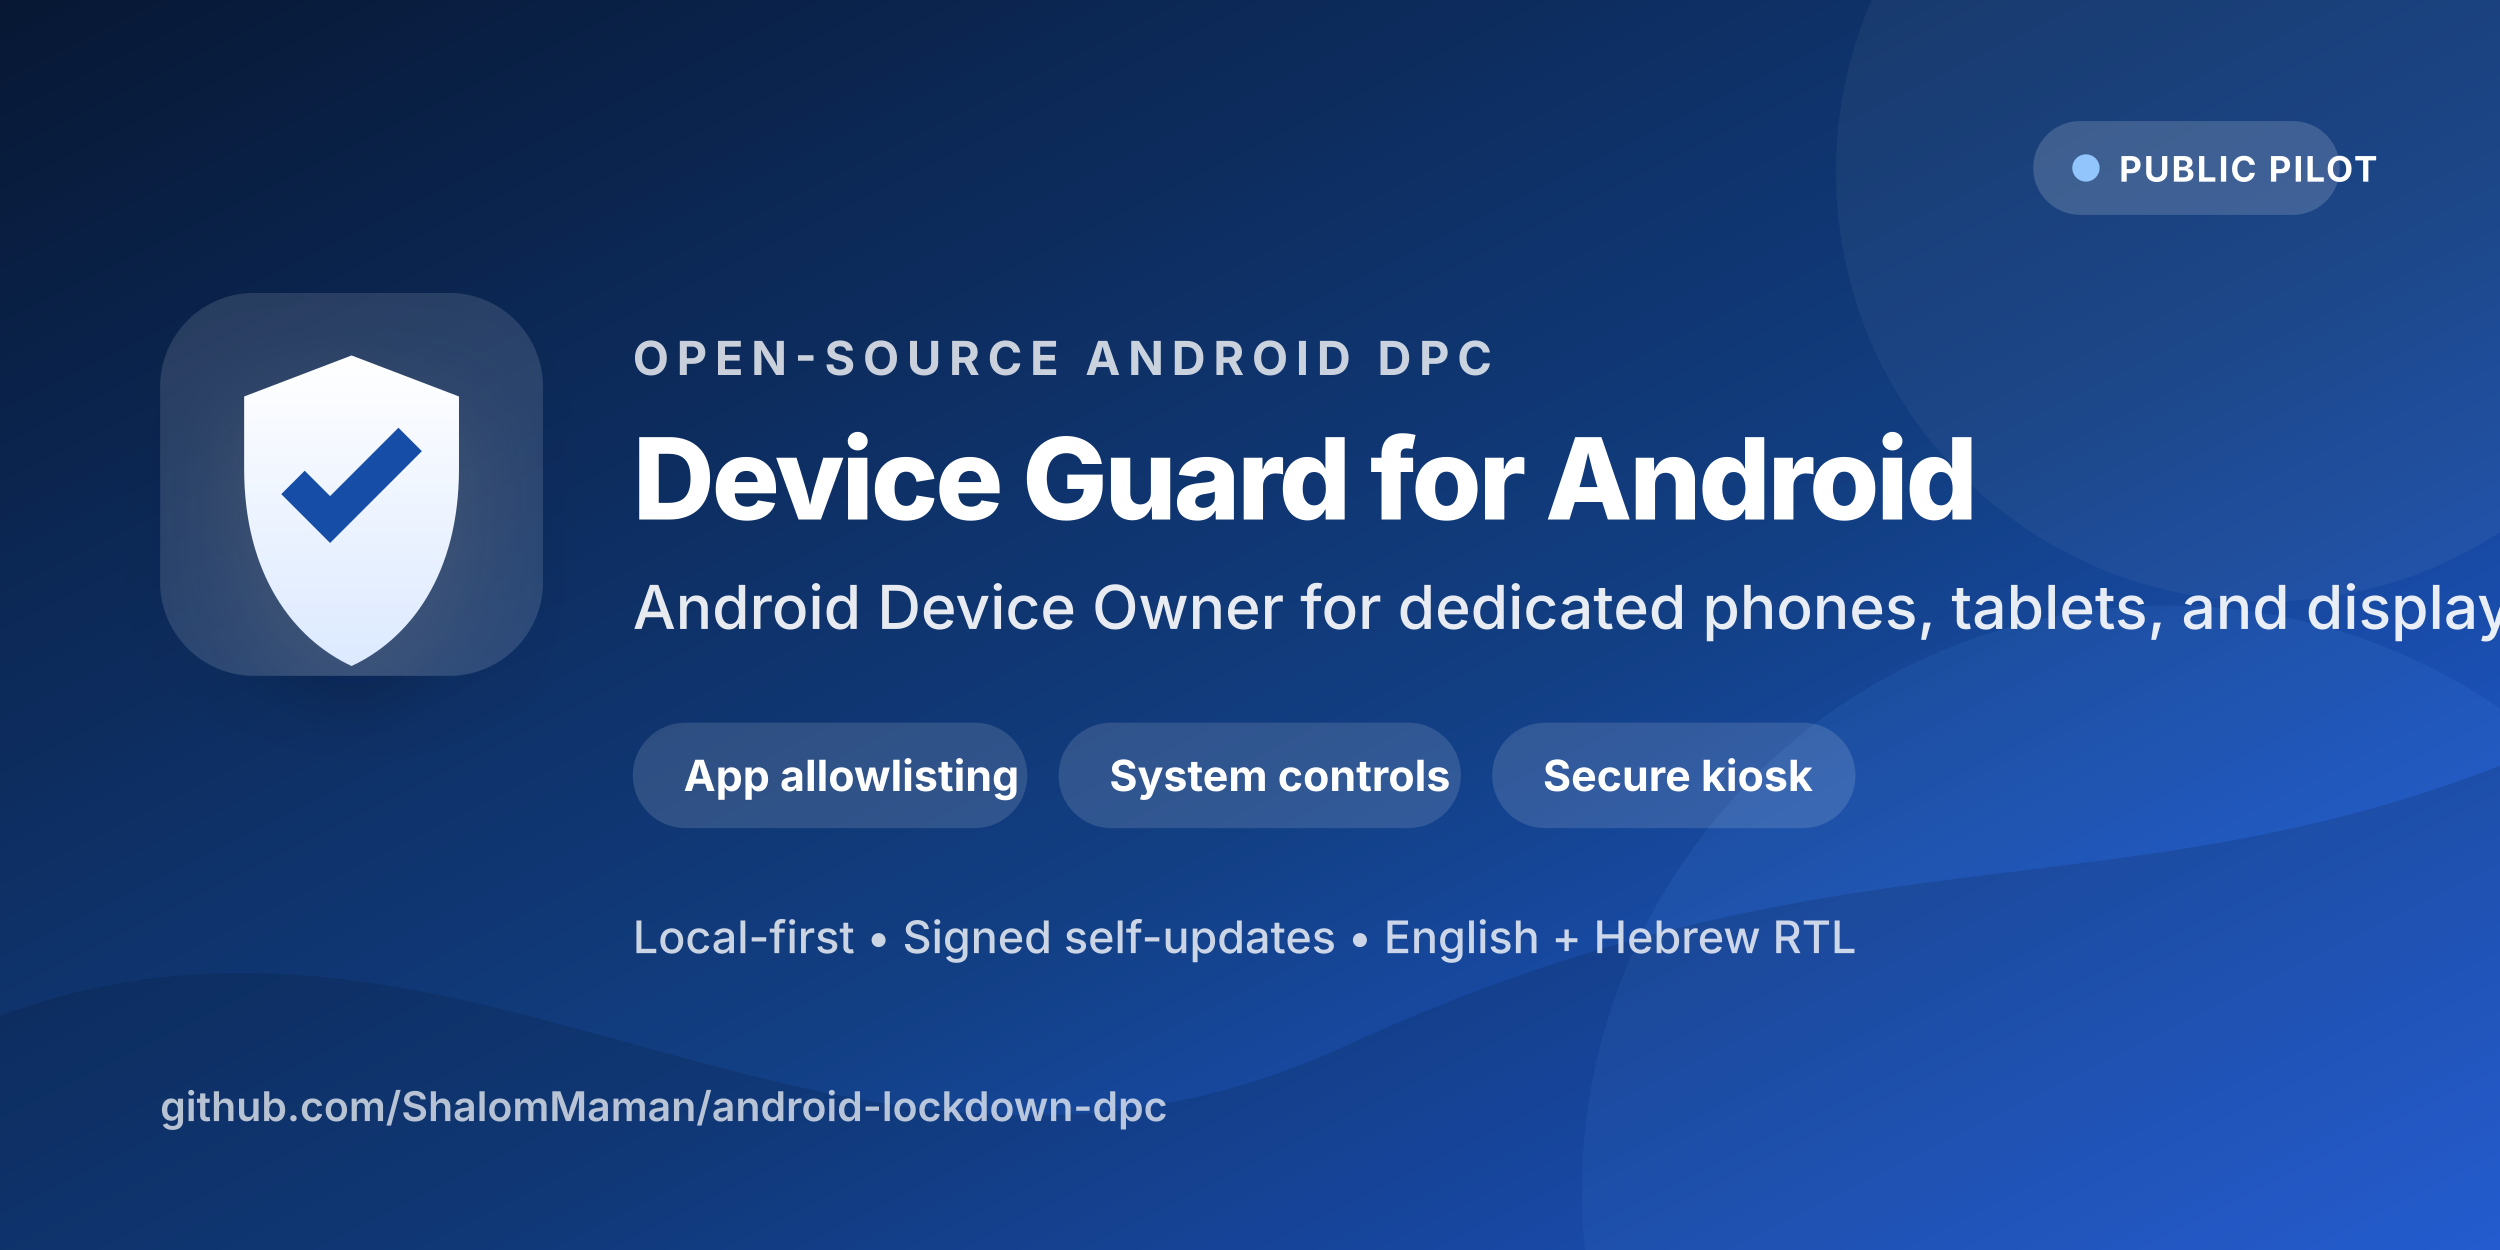
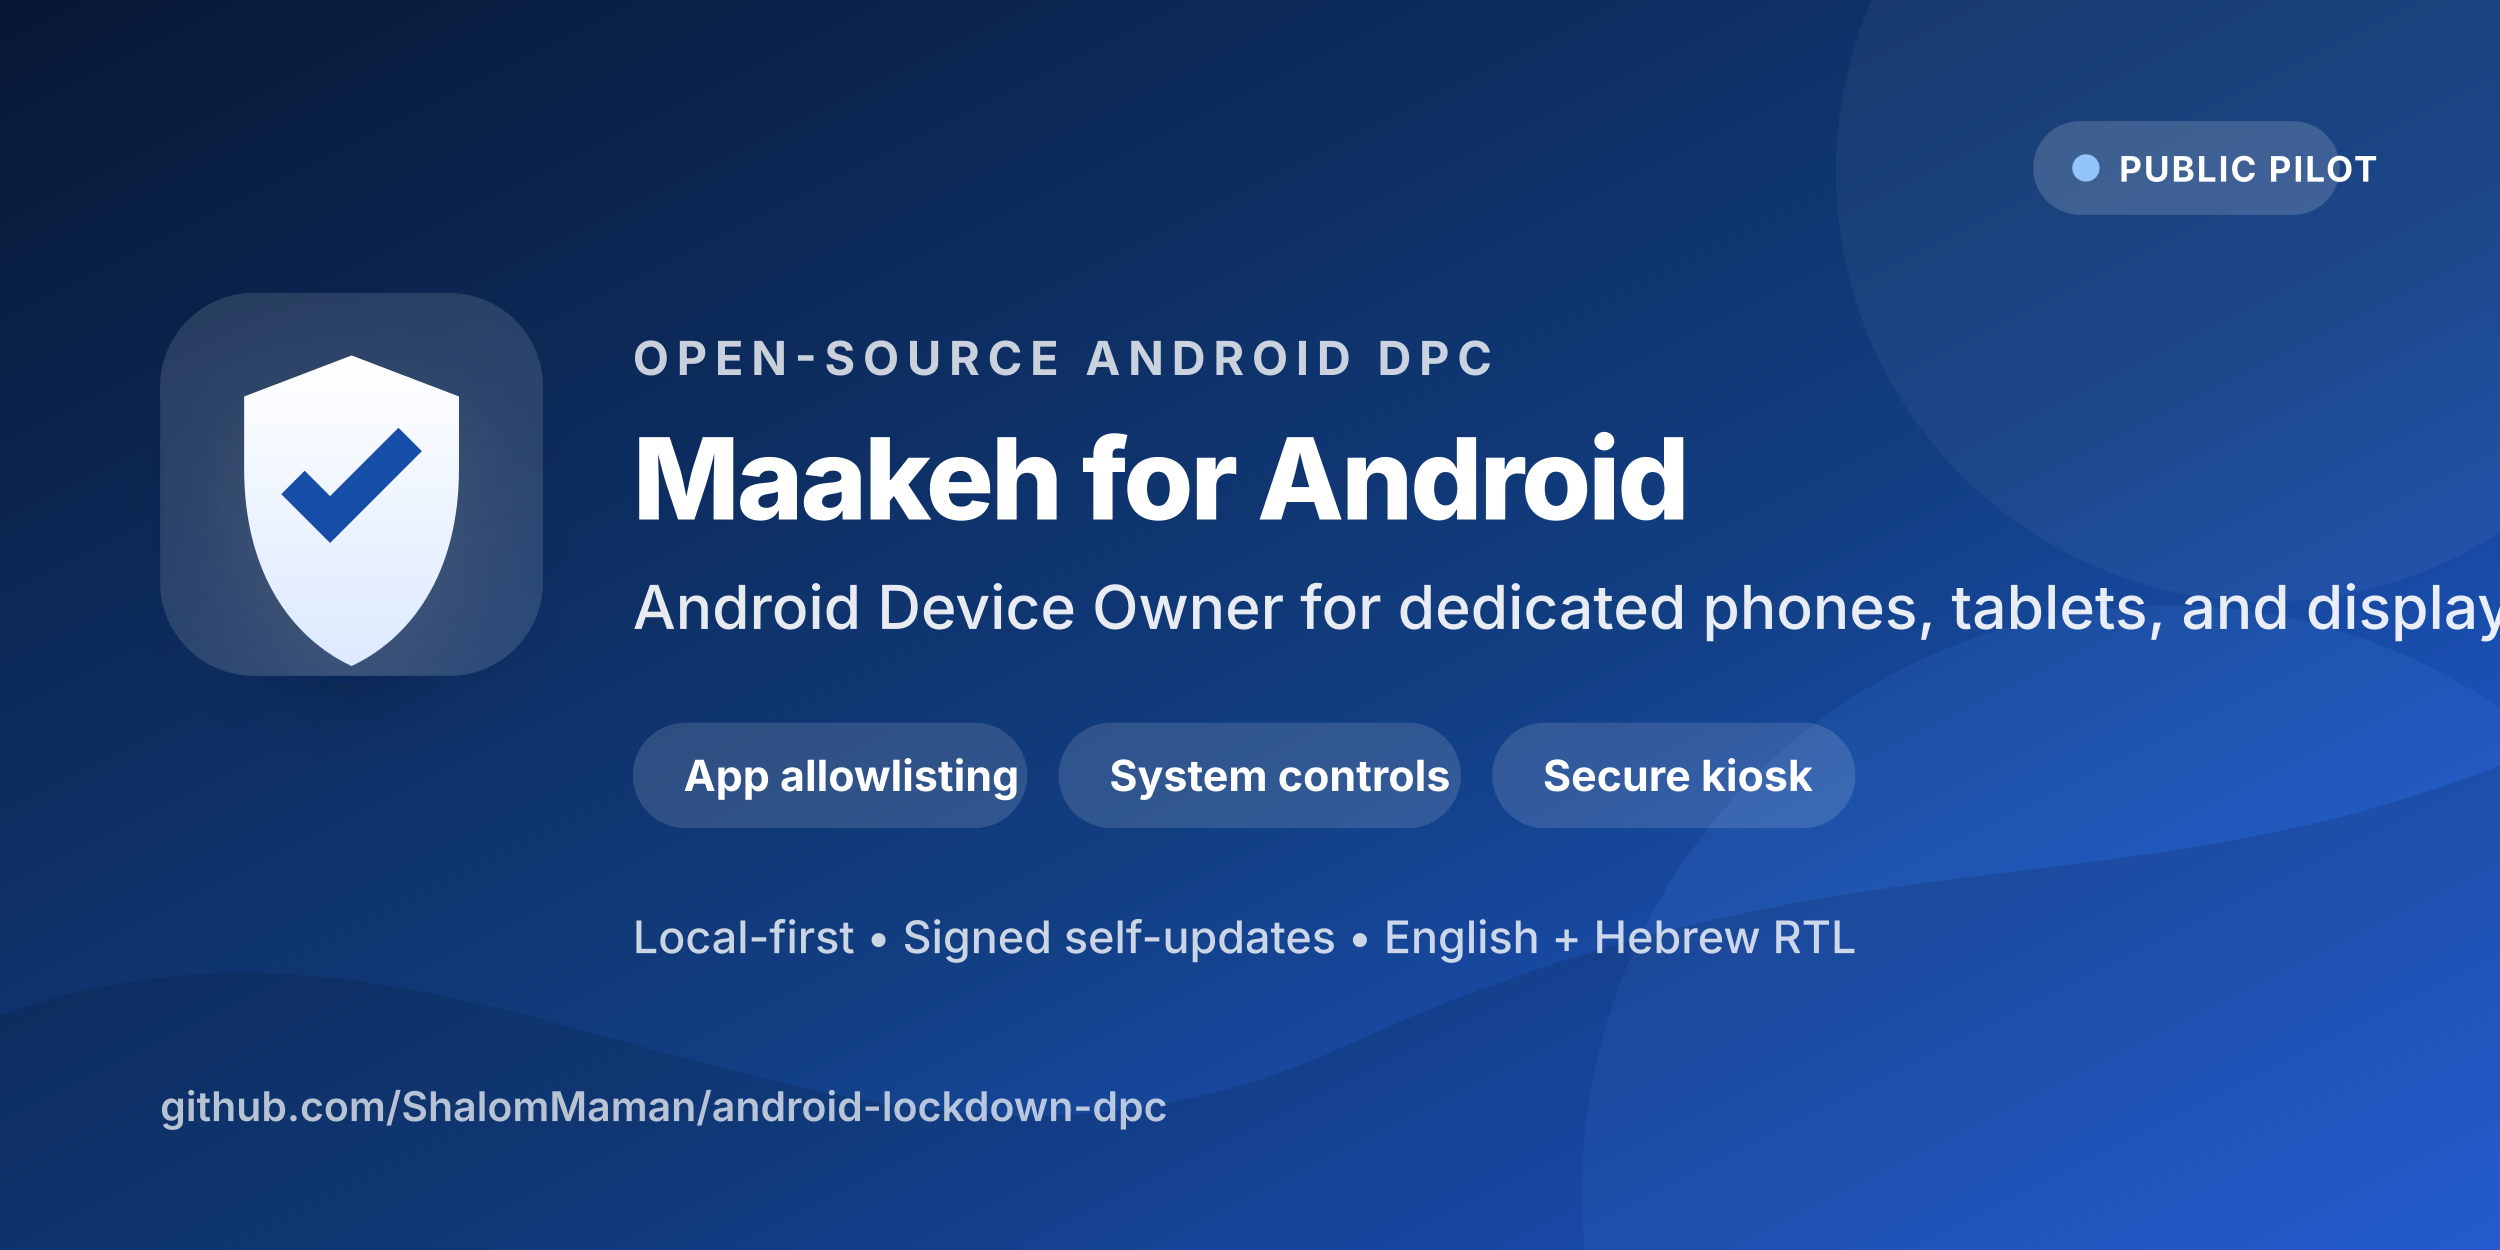
<svg xmlns="http://www.w3.org/2000/svg" width="1280" height="640" viewBox="0 0 1280 640" role="img" aria-labelledby="title description">
  <defs>
    <linearGradient id="background" x1="0" y1="0" x2="1" y2="1">
      <stop offset="0" stop-color="#071733" />
      <stop offset="0.58" stop-color="#123F84" />
      <stop offset="1" stop-color="#2563EB" />
    </linearGradient>
    <linearGradient id="shield" x1="0" y1="0" x2="0" y2="1">
      <stop offset="0" stop-color="#FFFFFF" />
      <stop offset="1" stop-color="#DCE9FF" />
    </linearGradient>
    <filter id="shadow" x="-30%" y="-30%" width="160%" height="160%">
      <feDropShadow dx="0" dy="18" stdDeviation="20" flood-color="#020817" flood-opacity="0.28" />
    </filter>
  </defs>
  <rect width="1280" height="640" fill="url(#background)" />
  <circle cx="1160" cy="88" r="220" fill="#FFFFFF" opacity="0.045" />
  <circle cx="1110" cy="610" r="300" fill="#60A5FA" opacity="0.10" />
  <path d="M0 520 C245 430 430 655 690 535 C940 420 1080 470 1280 392 V640 H0Z" fill="#020817" opacity="0.14" />
  <g transform="translate(82 150)" filter="url(#shadow)">
    <rect width="196" height="196" rx="48" fill="#FFFFFF" opacity="0.12" />
    <path fill="url(#shield)" d="M98 32 43 53v37c0 54 25 87 55 101 30-14 55-47 55-101V53L98 32Z" />
    <path fill="#174EA6" d="m87 128-25-25 12-12 13 13 35-35 12 12-47 47Z" />
  </g>
  <g font-family="Inter, SF Pro Display, Segoe UI, Arial, sans-serif" fill="#FFFFFF">
    <text x="324" y="192" font-size="24" font-weight="700" letter-spacing="4" opacity="0.78">OPEN-SOURCE ANDROID DPC</text>
-     <text x="324" y="266" font-size="58" font-weight="760" letter-spacing="-1.5">Device Guard for Android</text>
+     <text x="324" y="266" font-size="58" font-weight="760" letter-spacing="-1.5">Maakeh for Android</text>
    <text x="324" y="322" font-size="31" font-weight="500" opacity="0.90">Android Device Owner for dedicated phones, tablets, and displays</text>
    <g font-size="22" font-weight="650">
      <rect x="324" y="370" width="202" height="54" rx="27" fill="#FFFFFF" opacity="0.13" />
      <text x="350" y="405">App allowlisting</text>
      <rect x="542" y="370" width="206" height="54" rx="27" fill="#FFFFFF" opacity="0.13" />
      <text x="568" y="405">System controls</text>
      <rect x="764" y="370" width="186" height="54" rx="27" fill="#FFFFFF" opacity="0.13" />
      <text x="790" y="405">Secure kiosk</text>
    </g>
    <text x="324" y="488" font-size="23" font-weight="500" opacity="0.78">Local-first  •  Signed self-updates  •  English + Hebrew RTL</text>
    <text x="82" y="574" font-size="21" font-weight="560" opacity="0.70">github.com/ShalomMaman/android-lockdown-dpc</text>
    <g transform="translate(1041 62)">
      <rect width="157" height="48" rx="24" fill="#FFFFFF" opacity="0.16" />
      <circle cx="27" cy="24" r="7" fill="#93C5FD" />
      <text x="44" y="31" font-size="18" font-weight="750" letter-spacing="1">PUBLIC PILOT</text>
    </g>
  </g>
</svg>
